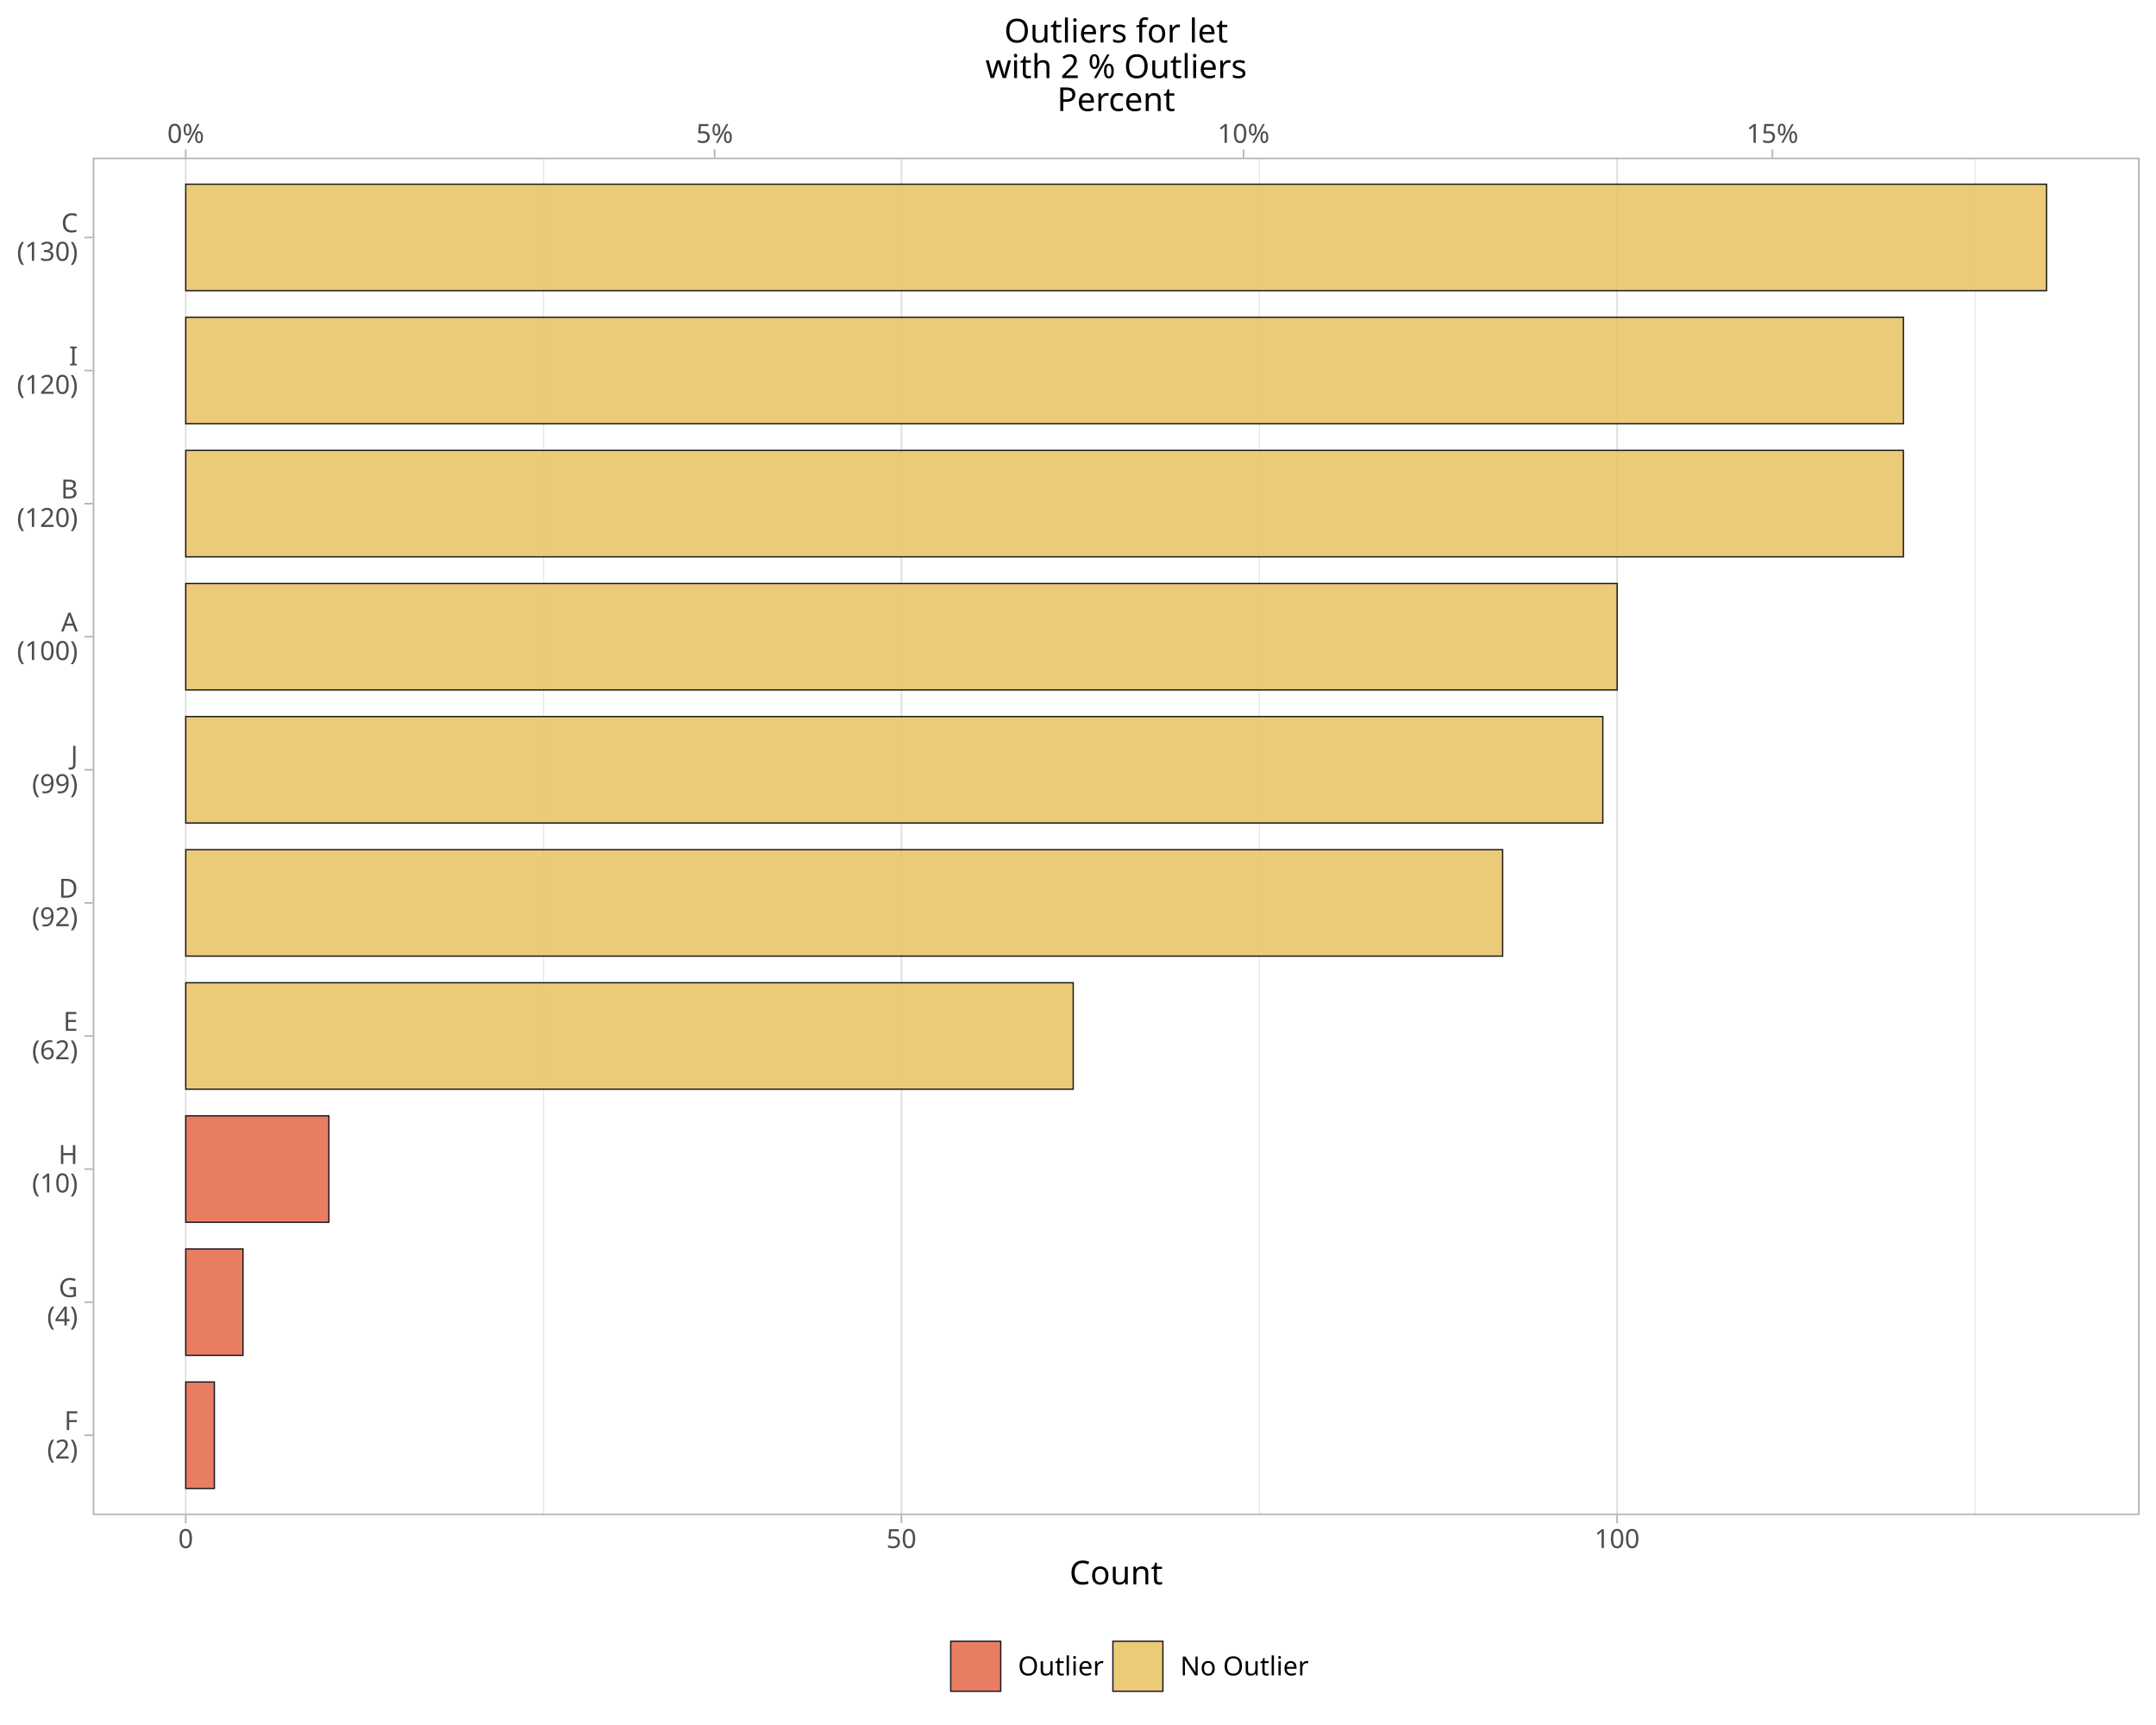
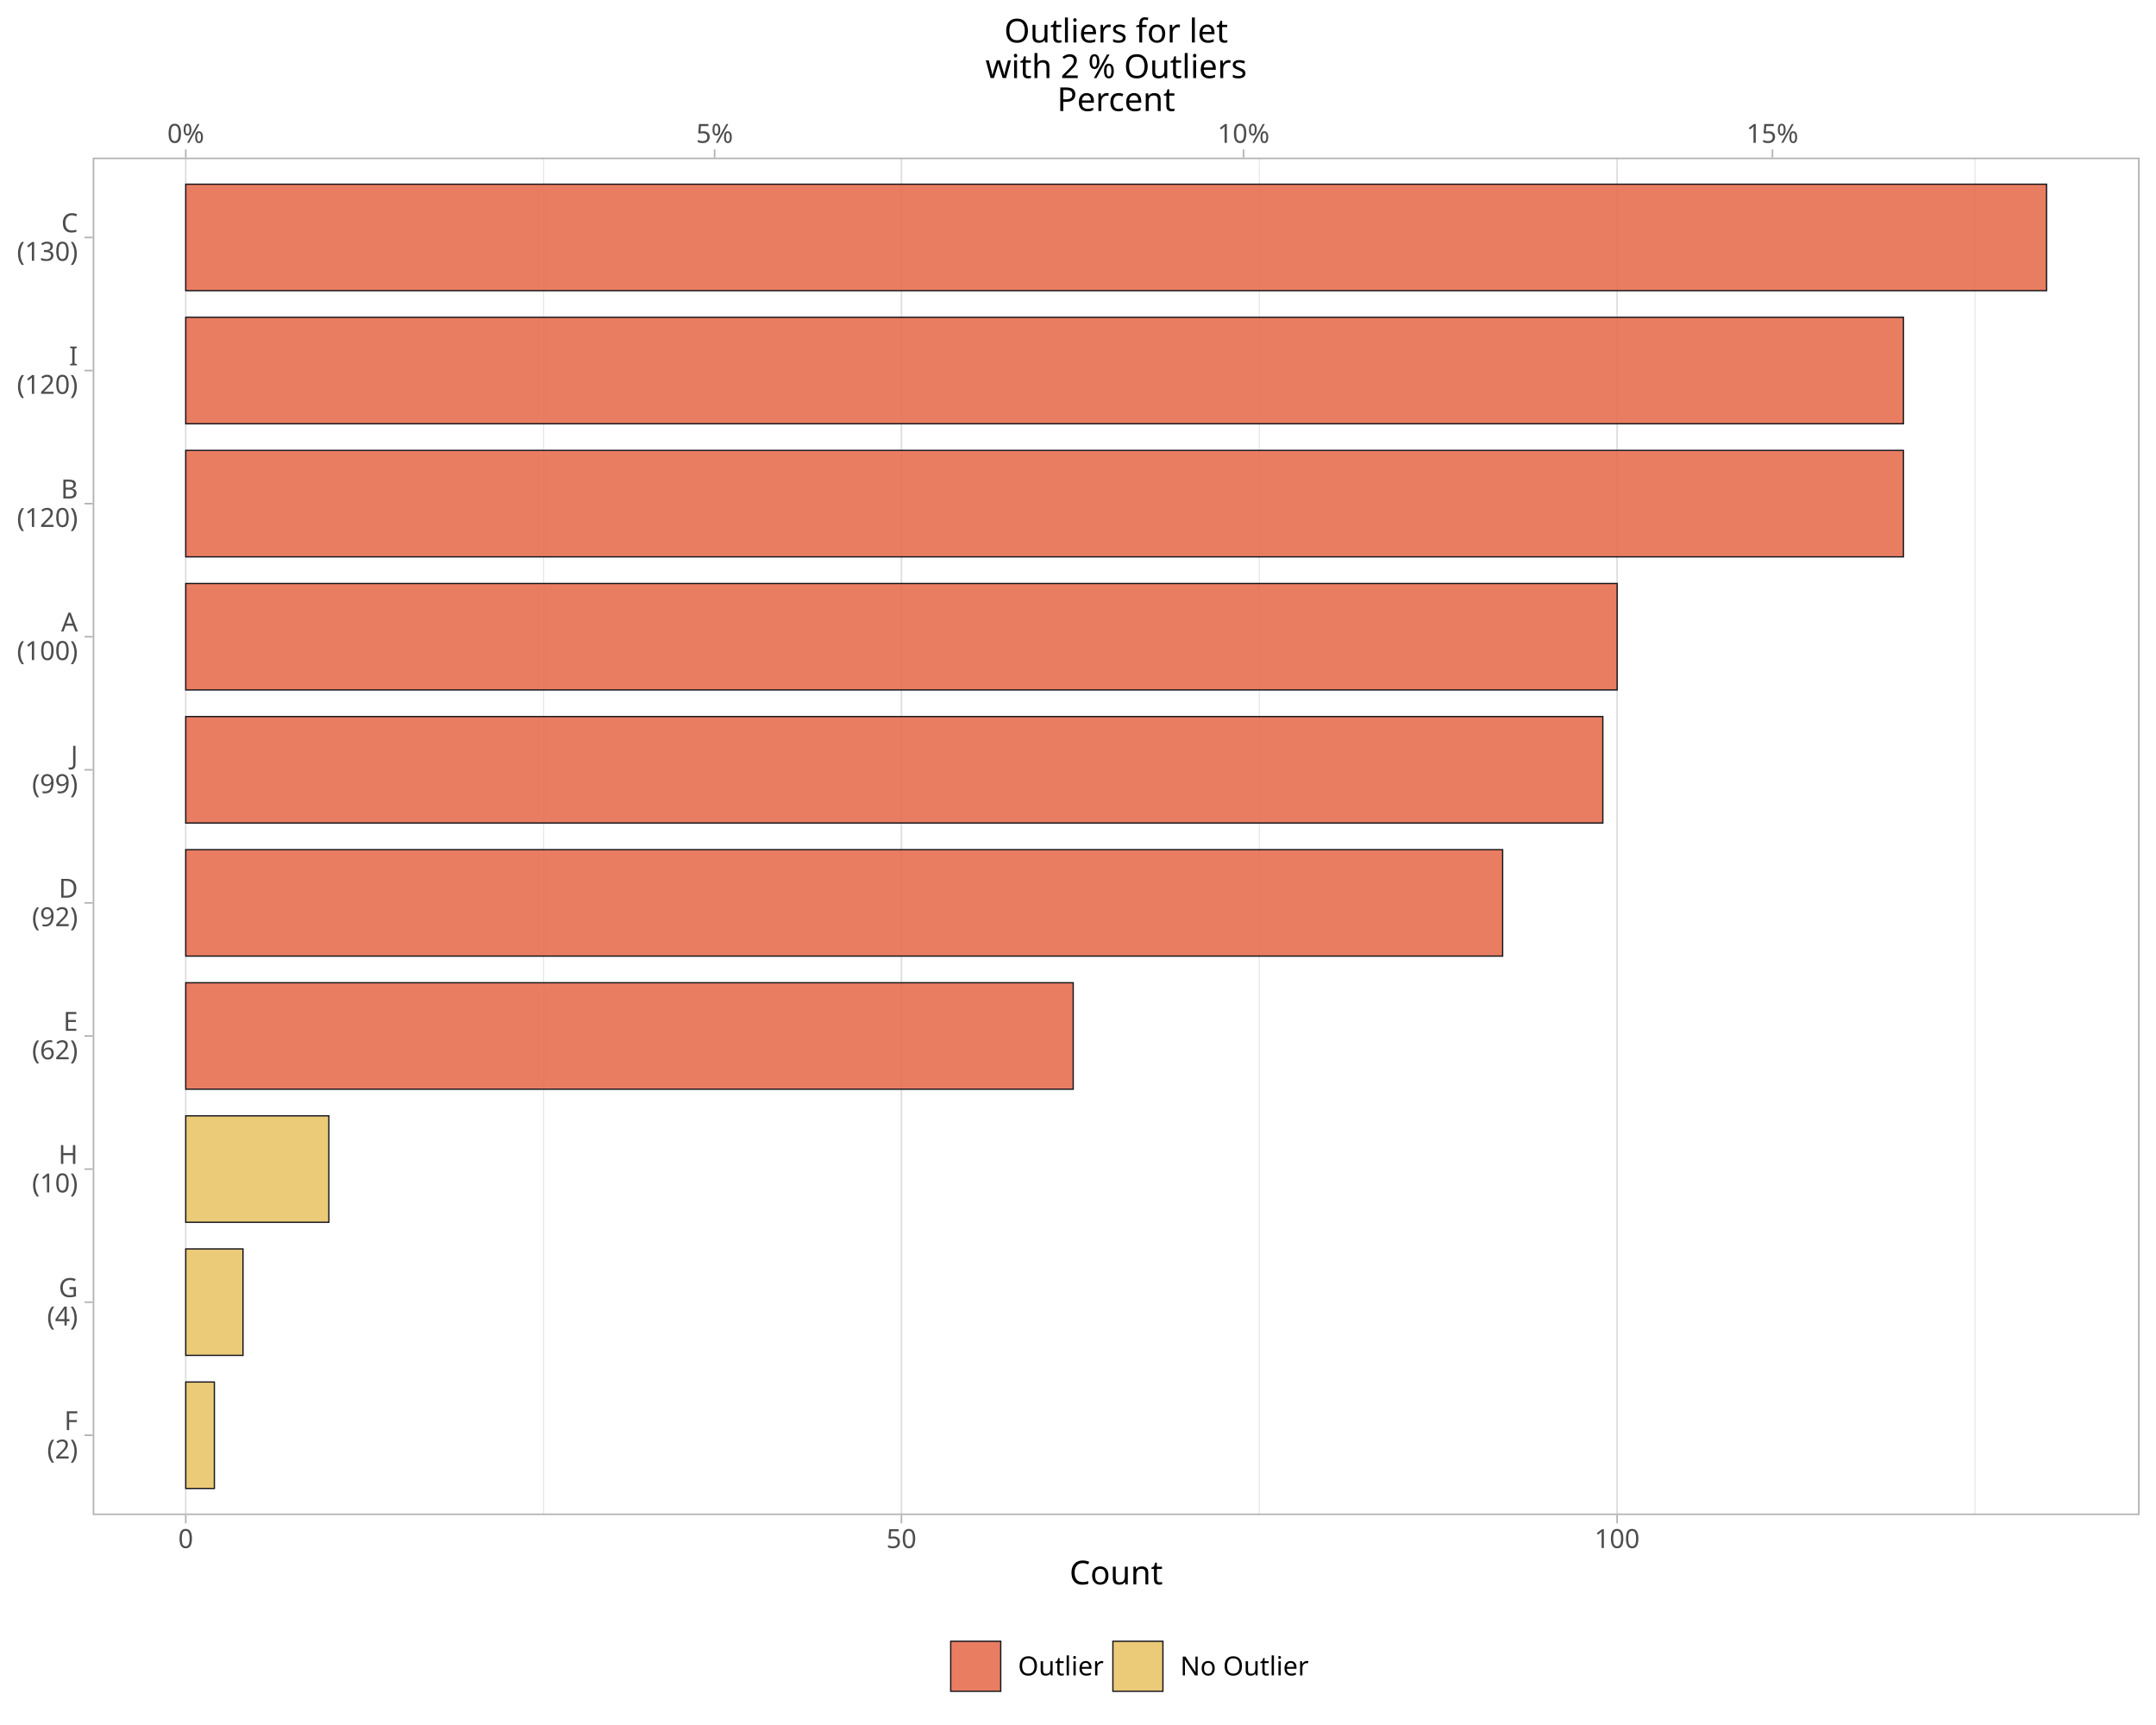
<svg xmlns="http://www.w3.org/2000/svg" class="svglite" data-engine-version="2.0" width="720.00pt" height="576.00pt" viewBox="0 0 720.00 576.00">
  <defs>
    <style type="text/css">
    .svglite line, .svglite polyline, .svglite polygon, .svglite path, .svglite rect, .svglite circle {
      fill: none;
      stroke: #000000;
      stroke-linecap: round;
      stroke-linejoin: round;
      stroke-miterlimit: 10.00;
    }
  </style>
  </defs>
  <rect width="100%" height="100%" style="stroke: none; fill: #FFFFFF;" />
  <defs>
    <clipPath id="cpMC4wMHw3MjAuMDB8MC4wMHw1NzYuMDA=">
      <rect x="0.00" y="0.00" width="720.00" height="576.00" />
    </clipPath>
  </defs>
  <g clip-path="url(#cpMC4wMHw3MjAuMDB8MC4wMHw1NzYuMDA=)">
    <rect x="0.00" y="0.00" width="720.00" height="576.00" style="stroke-width: 1.07; stroke: #FFFFFF; fill: #FFFFFF;" />
  </g>
  <defs>
    <clipPath id="cpMzAuOTZ8NzE0LjUyfDUyLjYyfDUwNS45MQ==">
      <rect x="30.96" y="52.62" width="683.57" height="453.29" />
    </clipPath>
  </defs>
  <g clip-path="url(#cpMzAuOTZ8NzE0LjUyfDUyLjYyfDUwNS45MQ==)">
    <rect x="30.96" y="52.62" width="683.57" height="453.29" style="stroke-width: 1.07; stroke: none; fill: #FFFFFF;" />
    <polyline points="181.53,505.91 181.53,52.62 " style="stroke-width: 0.27; stroke: #DEDEDE; stroke-linecap: butt;" />
    <polyline points="420.54,505.91 420.54,52.62 " style="stroke-width: 0.27; stroke: #DEDEDE; stroke-linecap: butt;" />
    <polyline points="659.55,505.91 659.55,52.62 " style="stroke-width: 0.27; stroke: #DEDEDE; stroke-linecap: butt;" />
    <polyline points="62.03,505.91 62.03,52.62 " style="stroke-width: 0.53; stroke: #DEDEDE; stroke-linecap: butt;" />
    <polyline points="301.04,505.91 301.04,52.62 " style="stroke-width: 0.53; stroke: #DEDEDE; stroke-linecap: butt;" />
    <polyline points="540.04,505.91 540.04,52.62 " style="stroke-width: 0.53; stroke: #DEDEDE; stroke-linecap: butt;" />
-     <rect x="62.03" y="194.83" width="478.02" height="35.55" style="stroke-width: 0.43; stroke: #16161D; stroke-linecap: butt; stroke-linejoin: miter; fill: #E9C46A; fill-opacity: 0.90;" />
-     <rect x="62.03" y="150.39" width="573.62" height="35.55" style="stroke-width: 0.43; stroke: #16161D; stroke-linecap: butt; stroke-linejoin: miter; fill: #E9C46A; fill-opacity: 0.90;" />
-     <rect x="62.03" y="61.51" width="621.42" height="35.55" style="stroke-width: 0.43; stroke: #16161D; stroke-linecap: butt; stroke-linejoin: miter; fill: #E9C46A; fill-opacity: 0.90;" />
-     <rect x="62.03" y="283.71" width="439.78" height="35.55" style="stroke-width: 0.43; stroke: #16161D; stroke-linecap: butt; stroke-linejoin: miter; fill: #E9C46A; fill-opacity: 0.90;" />
-     <rect x="62.03" y="328.15" width="296.37" height="35.55" style="stroke-width: 0.43; stroke: #16161D; stroke-linecap: butt; stroke-linejoin: miter; fill: #E9C46A; fill-opacity: 0.90;" />
-     <rect x="62.03" y="461.47" width="9.56" height="35.55" style="stroke-width: 0.43; stroke: #16161D; stroke-linecap: butt; stroke-linejoin: miter; fill: #E76F51; fill-opacity: 0.90;" />
-     <rect x="62.03" y="417.03" width="19.12" height="35.55" style="stroke-width: 0.43; stroke: #16161D; stroke-linecap: butt; stroke-linejoin: miter; fill: #E76F51; fill-opacity: 0.90;" />
-     <rect x="62.03" y="372.59" width="47.80" height="35.55" style="stroke-width: 0.43; stroke: #16161D; stroke-linecap: butt; stroke-linejoin: miter; fill: #E76F51; fill-opacity: 0.90;" />
-     <rect x="62.03" y="105.95" width="573.62" height="35.55" style="stroke-width: 0.43; stroke: #16161D; stroke-linecap: butt; stroke-linejoin: miter; fill: #E9C46A; fill-opacity: 0.90;" />
-     <rect x="62.03" y="239.27" width="473.24" height="35.55" style="stroke-width: 0.43; stroke: #16161D; stroke-linecap: butt; stroke-linejoin: miter; fill: #E9C46A; fill-opacity: 0.90;" />
+     <rect x="62.03" y="194.83" width="478.02" height="35.55" style="stroke-width: 0.43; stroke: #16161D; stroke-linecap: butt; stroke-linejoin: miter; fill: #E76F51; fill-opacity: 0.90;" />
+     <rect x="62.03" y="150.39" width="573.62" height="35.55" style="stroke-width: 0.43; stroke: #16161D; stroke-linecap: butt; stroke-linejoin: miter; fill: #E76F51; fill-opacity: 0.90;" />
+     <rect x="62.03" y="61.51" width="621.42" height="35.55" style="stroke-width: 0.43; stroke: #16161D; stroke-linecap: butt; stroke-linejoin: miter; fill: #E76F51; fill-opacity: 0.90;" />
+     <rect x="62.03" y="283.71" width="439.78" height="35.55" style="stroke-width: 0.43; stroke: #16161D; stroke-linecap: butt; stroke-linejoin: miter; fill: #E76F51; fill-opacity: 0.90;" />
+     <rect x="62.03" y="328.15" width="296.37" height="35.55" style="stroke-width: 0.43; stroke: #16161D; stroke-linecap: butt; stroke-linejoin: miter; fill: #E76F51; fill-opacity: 0.90;" />
+     <rect x="62.03" y="461.47" width="9.56" height="35.55" style="stroke-width: 0.43; stroke: #16161D; stroke-linecap: butt; stroke-linejoin: miter; fill: #E9C46A; fill-opacity: 0.90;" />
+     <rect x="62.03" y="417.03" width="19.12" height="35.55" style="stroke-width: 0.43; stroke: #16161D; stroke-linecap: butt; stroke-linejoin: miter; fill: #E9C46A; fill-opacity: 0.90;" />
+     <rect x="62.03" y="372.59" width="47.80" height="35.55" style="stroke-width: 0.43; stroke: #16161D; stroke-linecap: butt; stroke-linejoin: miter; fill: #E9C46A; fill-opacity: 0.90;" />
+     <rect x="62.03" y="105.95" width="573.62" height="35.55" style="stroke-width: 0.43; stroke: #16161D; stroke-linecap: butt; stroke-linejoin: miter; fill: #E76F51; fill-opacity: 0.90;" />
+     <rect x="62.03" y="239.27" width="473.24" height="35.55" style="stroke-width: 0.43; stroke: #16161D; stroke-linecap: butt; stroke-linejoin: miter; fill: #E76F51; fill-opacity: 0.90;" />
    <rect x="30.96" y="52.62" width="683.57" height="453.29" style="stroke-width: 1.07; stroke: #B3B3B3;" />
  </g>
  <g clip-path="url(#cpMC4wMHw3MjAuMDB8MC4wMHw1NzYuMDA=)">
    <text x="62.03" y="47.69" text-anchor="middle" style="font-size: 8.80px; fill: #4D4D4D; font-family: sans;" textLength="12.72px" lengthAdjust="spacingAndGlyphs">0%</text>
    <text x="238.65" y="47.69" text-anchor="middle" style="font-size: 8.80px; fill: #4D4D4D; font-family: sans;" textLength="12.72px" lengthAdjust="spacingAndGlyphs">5%</text>
    <text x="415.28" y="47.69" text-anchor="middle" style="font-size: 8.80px; fill: #4D4D4D; font-family: sans;" textLength="17.61px" lengthAdjust="spacingAndGlyphs">10%</text>
    <text x="591.91" y="47.69" text-anchor="middle" style="font-size: 8.80px; fill: #4D4D4D; font-family: sans;" textLength="17.61px" lengthAdjust="spacingAndGlyphs">15%</text>
    <polyline points="62.03,52.62 62.03,49.88 " style="stroke-width: 0.53; stroke: #B3B3B3; stroke-linecap: butt;" />
    <polyline points="238.65,52.62 238.65,49.88 " style="stroke-width: 0.53; stroke: #B3B3B3; stroke-linecap: butt;" />
    <polyline points="415.28,52.62 415.28,49.88 " style="stroke-width: 0.53; stroke: #B3B3B3; stroke-linecap: butt;" />
    <polyline points="591.91,52.62 591.91,49.88 " style="stroke-width: 0.53; stroke: #B3B3B3; stroke-linecap: butt;" />
    <text x="26.02" y="477.53" text-anchor="end" style="font-size: 8.80px; fill: #4D4D4D; font-family: sans;" textLength="7.82px" lengthAdjust="spacingAndGlyphs">F </text>
    <text x="26.02" y="487.03" text-anchor="end" style="font-size: 8.80px; fill: #4D4D4D; font-family: sans;" textLength="10.76px" lengthAdjust="spacingAndGlyphs">(2)</text>
    <text x="26.02" y="433.09" text-anchor="end" style="font-size: 8.80px; fill: #4D4D4D; font-family: sans;" textLength="9.29px" lengthAdjust="spacingAndGlyphs">G </text>
    <text x="26.02" y="442.59" text-anchor="end" style="font-size: 8.80px; fill: #4D4D4D; font-family: sans;" textLength="10.76px" lengthAdjust="spacingAndGlyphs">(4)</text>
    <text x="26.02" y="388.65" text-anchor="end" style="font-size: 8.80px; fill: #4D4D4D; font-family: sans;" textLength="8.80px" lengthAdjust="spacingAndGlyphs">H </text>
    <text x="26.02" y="398.15" text-anchor="end" style="font-size: 8.80px; fill: #4D4D4D; font-family: sans;" textLength="15.65px" lengthAdjust="spacingAndGlyphs">(10)</text>
    <text x="26.02" y="344.20" text-anchor="end" style="font-size: 8.80px; fill: #4D4D4D; font-family: sans;" textLength="8.32px" lengthAdjust="spacingAndGlyphs">E </text>
    <text x="26.02" y="353.71" text-anchor="end" style="font-size: 8.80px; fill: #4D4D4D; font-family: sans;" textLength="15.65px" lengthAdjust="spacingAndGlyphs">(62)</text>
    <text x="26.02" y="299.76" text-anchor="end" style="font-size: 8.80px; fill: #4D4D4D; font-family: sans;" textLength="8.80px" lengthAdjust="spacingAndGlyphs">D </text>
    <text x="26.02" y="309.27" text-anchor="end" style="font-size: 8.80px; fill: #4D4D4D; font-family: sans;" textLength="15.65px" lengthAdjust="spacingAndGlyphs">(92)</text>
    <text x="26.02" y="255.32" text-anchor="end" style="font-size: 8.80px; fill: #4D4D4D; font-family: sans;" textLength="6.85px" lengthAdjust="spacingAndGlyphs">J </text>
    <text x="26.02" y="264.83" text-anchor="end" style="font-size: 8.80px; fill: #4D4D4D; font-family: sans;" textLength="15.65px" lengthAdjust="spacingAndGlyphs">(99)</text>
    <text x="26.02" y="210.88" text-anchor="end" style="font-size: 8.80px; fill: #4D4D4D; font-family: sans;" textLength="8.32px" lengthAdjust="spacingAndGlyphs">A </text>
    <text x="26.02" y="220.39" text-anchor="end" style="font-size: 8.80px; fill: #4D4D4D; font-family: sans;" textLength="20.54px" lengthAdjust="spacingAndGlyphs">(100)</text>
    <text x="26.02" y="166.44" text-anchor="end" style="font-size: 8.80px; fill: #4D4D4D; font-family: sans;" textLength="8.32px" lengthAdjust="spacingAndGlyphs">B </text>
    <text x="26.02" y="175.95" text-anchor="end" style="font-size: 8.80px; fill: #4D4D4D; font-family: sans;" textLength="20.54px" lengthAdjust="spacingAndGlyphs">(120)</text>
    <text x="26.02" y="122.00" text-anchor="end" style="font-size: 8.80px; fill: #4D4D4D; font-family: sans;" textLength="4.89px" lengthAdjust="spacingAndGlyphs">I </text>
    <text x="26.02" y="131.51" text-anchor="end" style="font-size: 8.80px; fill: #4D4D4D; font-family: sans;" textLength="20.54px" lengthAdjust="spacingAndGlyphs">(120)</text>
    <text x="26.02" y="77.56" text-anchor="end" style="font-size: 8.80px; fill: #4D4D4D; font-family: sans;" textLength="8.80px" lengthAdjust="spacingAndGlyphs">C </text>
    <text x="26.02" y="87.07" text-anchor="end" style="font-size: 8.80px; fill: #4D4D4D; font-family: sans;" textLength="20.54px" lengthAdjust="spacingAndGlyphs">(130)</text>
    <polyline points="28.22,479.25 30.96,479.25 " style="stroke-width: 0.53; stroke: #B3B3B3; stroke-linecap: butt;" />
    <polyline points="28.22,434.81 30.96,434.81 " style="stroke-width: 0.53; stroke: #B3B3B3; stroke-linecap: butt;" />
    <polyline points="28.22,390.37 30.96,390.37 " style="stroke-width: 0.53; stroke: #B3B3B3; stroke-linecap: butt;" />
    <polyline points="28.22,345.93 30.96,345.93 " style="stroke-width: 0.53; stroke: #B3B3B3; stroke-linecap: butt;" />
    <polyline points="28.22,301.49 30.96,301.49 " style="stroke-width: 0.53; stroke: #B3B3B3; stroke-linecap: butt;" />
    <polyline points="28.22,257.05 30.96,257.05 " style="stroke-width: 0.53; stroke: #B3B3B3; stroke-linecap: butt;" />
    <polyline points="28.22,212.61 30.96,212.61 " style="stroke-width: 0.53; stroke: #B3B3B3; stroke-linecap: butt;" />
    <polyline points="28.22,168.17 30.96,168.17 " style="stroke-width: 0.53; stroke: #B3B3B3; stroke-linecap: butt;" />
    <polyline points="28.22,123.73 30.96,123.73 " style="stroke-width: 0.53; stroke: #B3B3B3; stroke-linecap: butt;" />
    <polyline points="28.22,79.29 30.96,79.29 " style="stroke-width: 0.53; stroke: #B3B3B3; stroke-linecap: butt;" />
    <polyline points="62.03,508.65 62.03,505.91 " style="stroke-width: 0.53; stroke: #B3B3B3; stroke-linecap: butt;" />
    <polyline points="301.04,508.65 301.04,505.91 " style="stroke-width: 0.53; stroke: #B3B3B3; stroke-linecap: butt;" />
    <polyline points="540.04,508.65 540.04,505.91 " style="stroke-width: 0.53; stroke: #B3B3B3; stroke-linecap: butt;" />
    <text x="62.03" y="516.90" text-anchor="middle" style="font-size: 8.80px; fill: #4D4D4D; font-family: sans;" textLength="4.89px" lengthAdjust="spacingAndGlyphs">0</text>
    <text x="301.04" y="516.90" text-anchor="middle" style="font-size: 8.80px; fill: #4D4D4D; font-family: sans;" textLength="9.79px" lengthAdjust="spacingAndGlyphs">50</text>
    <text x="540.04" y="516.90" text-anchor="middle" style="font-size: 8.80px; fill: #4D4D4D; font-family: sans;" textLength="14.68px" lengthAdjust="spacingAndGlyphs">100</text>
    <text x="372.74" y="37.07" text-anchor="middle" style="font-size: 11.00px; font-family: sans;" textLength="37.92px" lengthAdjust="spacingAndGlyphs">Percent</text>
    <text x="372.74" y="529.04" text-anchor="middle" style="font-size: 11.00px; font-family: sans;" textLength="29.36px" lengthAdjust="spacingAndGlyphs">Count</text>
    <rect x="306.25" y="542.28" width="132.97" height="28.24" style="stroke-width: 1.07; stroke: none; fill: #FFFFFF;" />
    <rect x="317.21" y="547.76" width="17.28" height="17.28" style="stroke-width: 1.07; stroke: none; fill: #FFFFFF;" />
    <rect x="317.49" y="548.04" width="16.71" height="16.71" style="stroke-width: 0.43; stroke: #16161D; stroke-linecap: butt; stroke-linejoin: miter; fill: #E76F51; fill-opacity: 0.90;" />
    <rect x="371.37" y="547.76" width="17.28" height="17.28" style="stroke-width: 1.07; stroke: none; fill: #FFFFFF;" />
    <rect x="371.65" y="548.04" width="16.71" height="16.71" style="stroke-width: 0.43; stroke: #16161D; stroke-linecap: butt; stroke-linejoin: miter; fill: #E9C46A; fill-opacity: 0.90;" />
    <text x="339.97" y="559.43" style="font-size: 8.80px; font-family: sans;" textLength="25.92px" lengthAdjust="spacingAndGlyphs">Outlier</text>
    <text x="394.13" y="559.43" style="font-size: 8.80px; font-family: sans;" textLength="39.62px" lengthAdjust="spacingAndGlyphs">No Outlier</text>
    <text x="372.74" y="14.19" text-anchor="middle" style="font-size: 11.00px; font-family: sans;" textLength="68.47px" lengthAdjust="spacingAndGlyphs">Outliers for let</text>
    <text x="372.74" y="26.07" text-anchor="middle" style="font-size: 11.00px; font-family: sans;" textLength="82.53px" lengthAdjust="spacingAndGlyphs">with 2 % Outliers</text>
  </g>
</svg>
